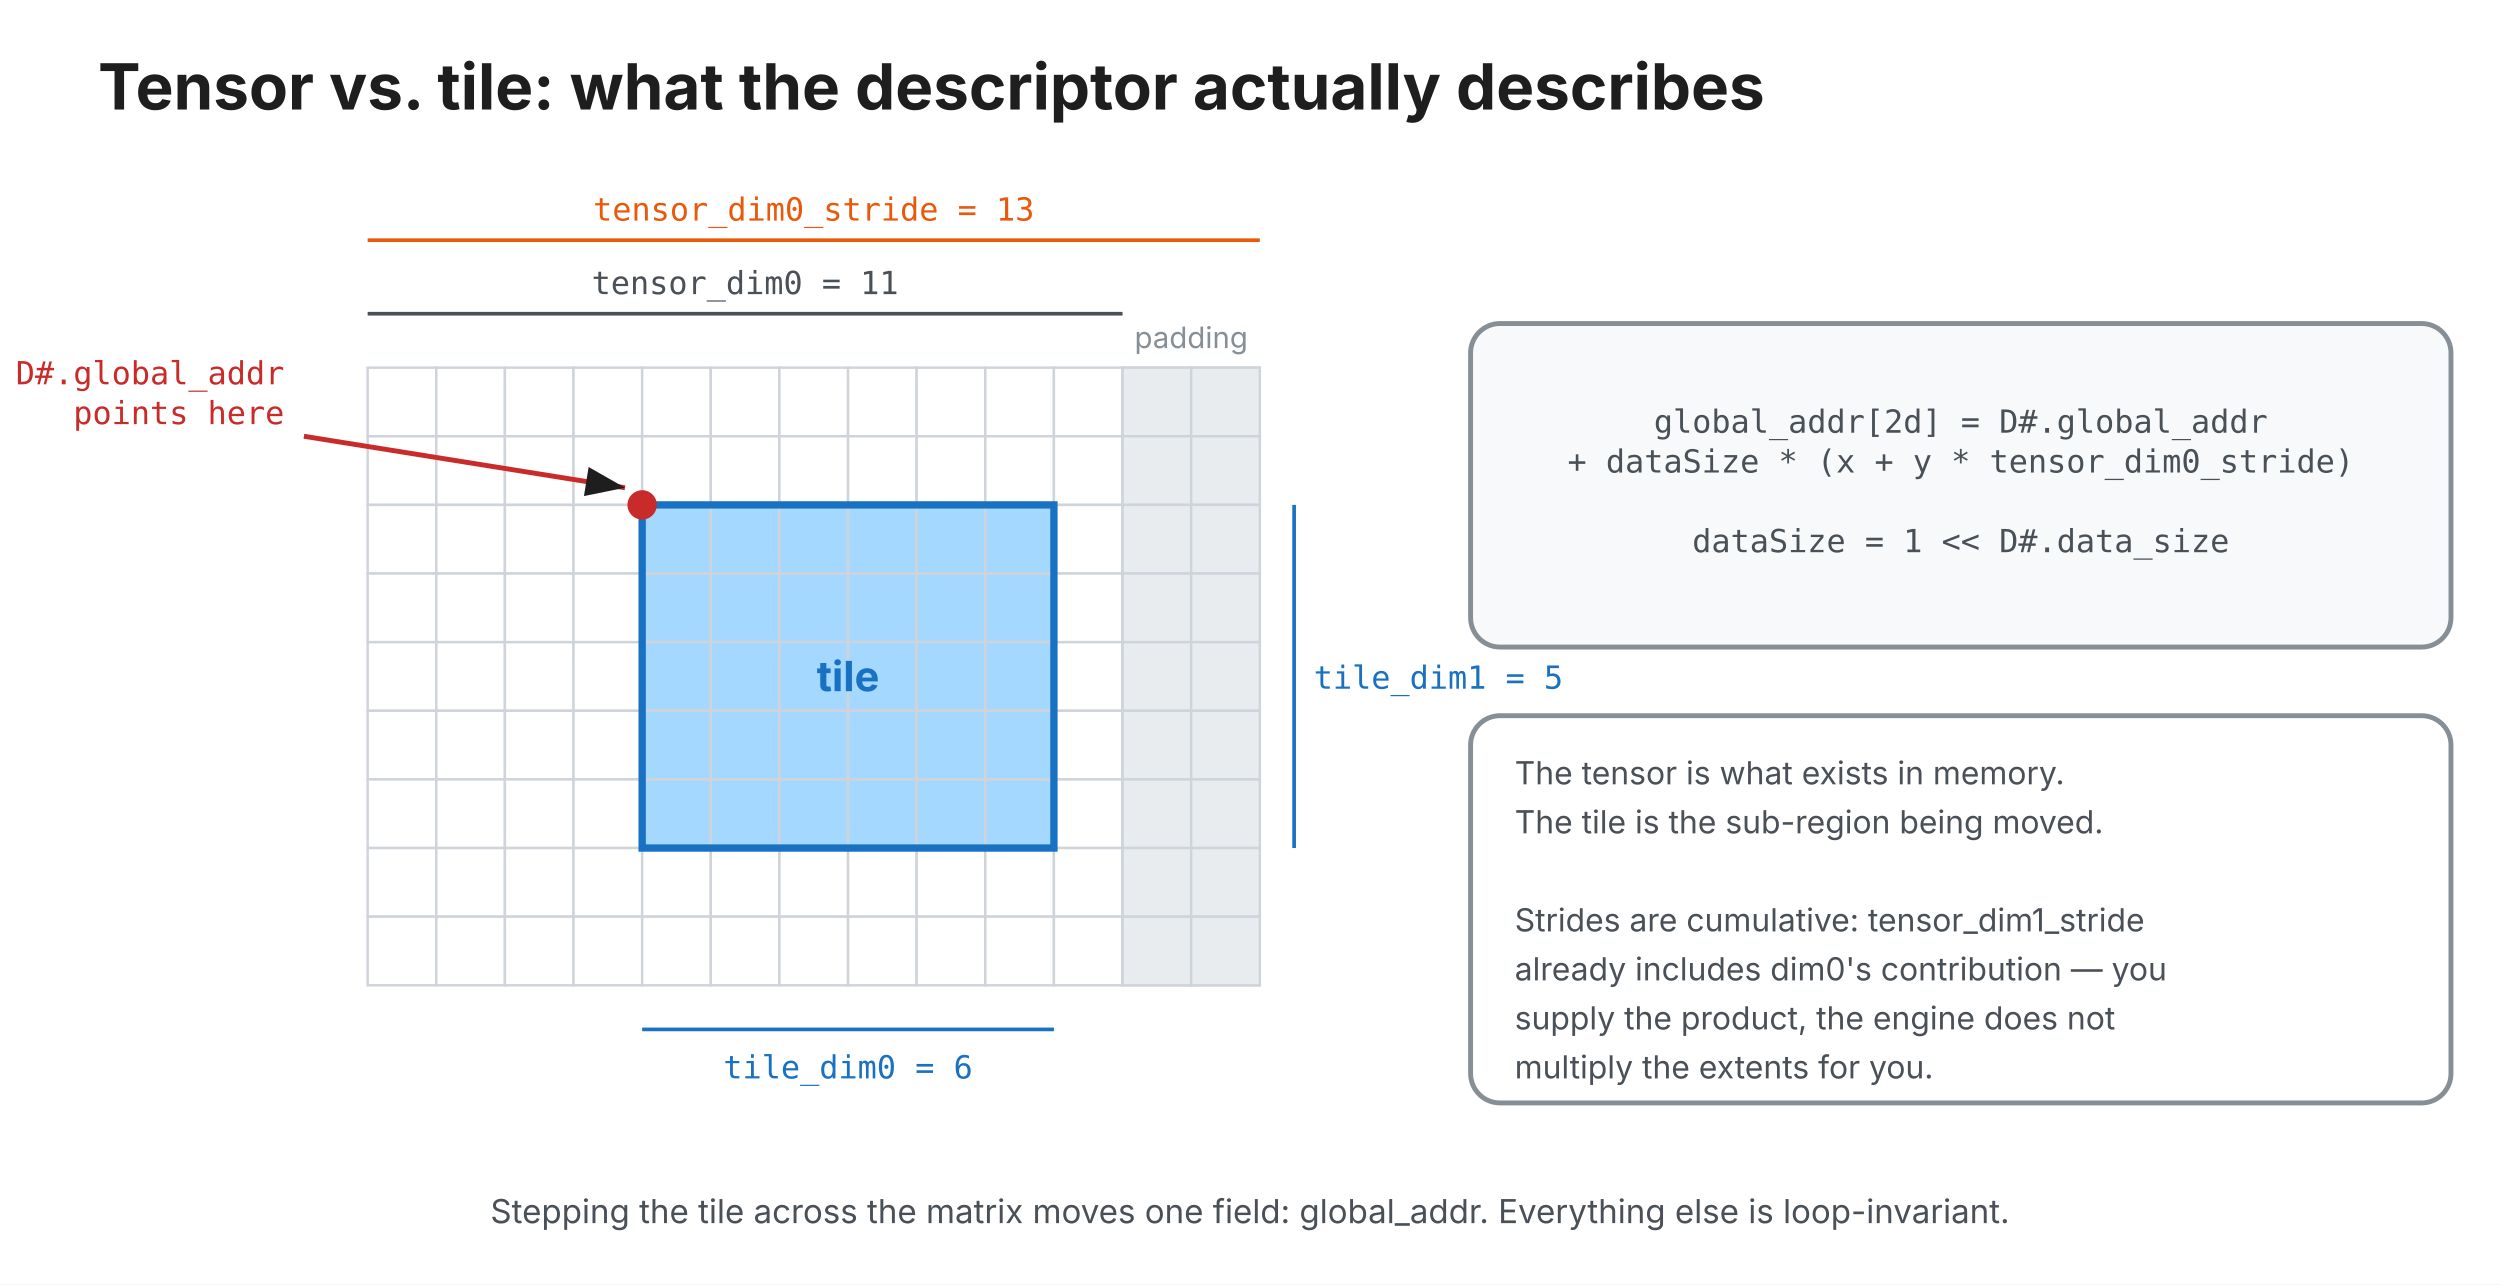
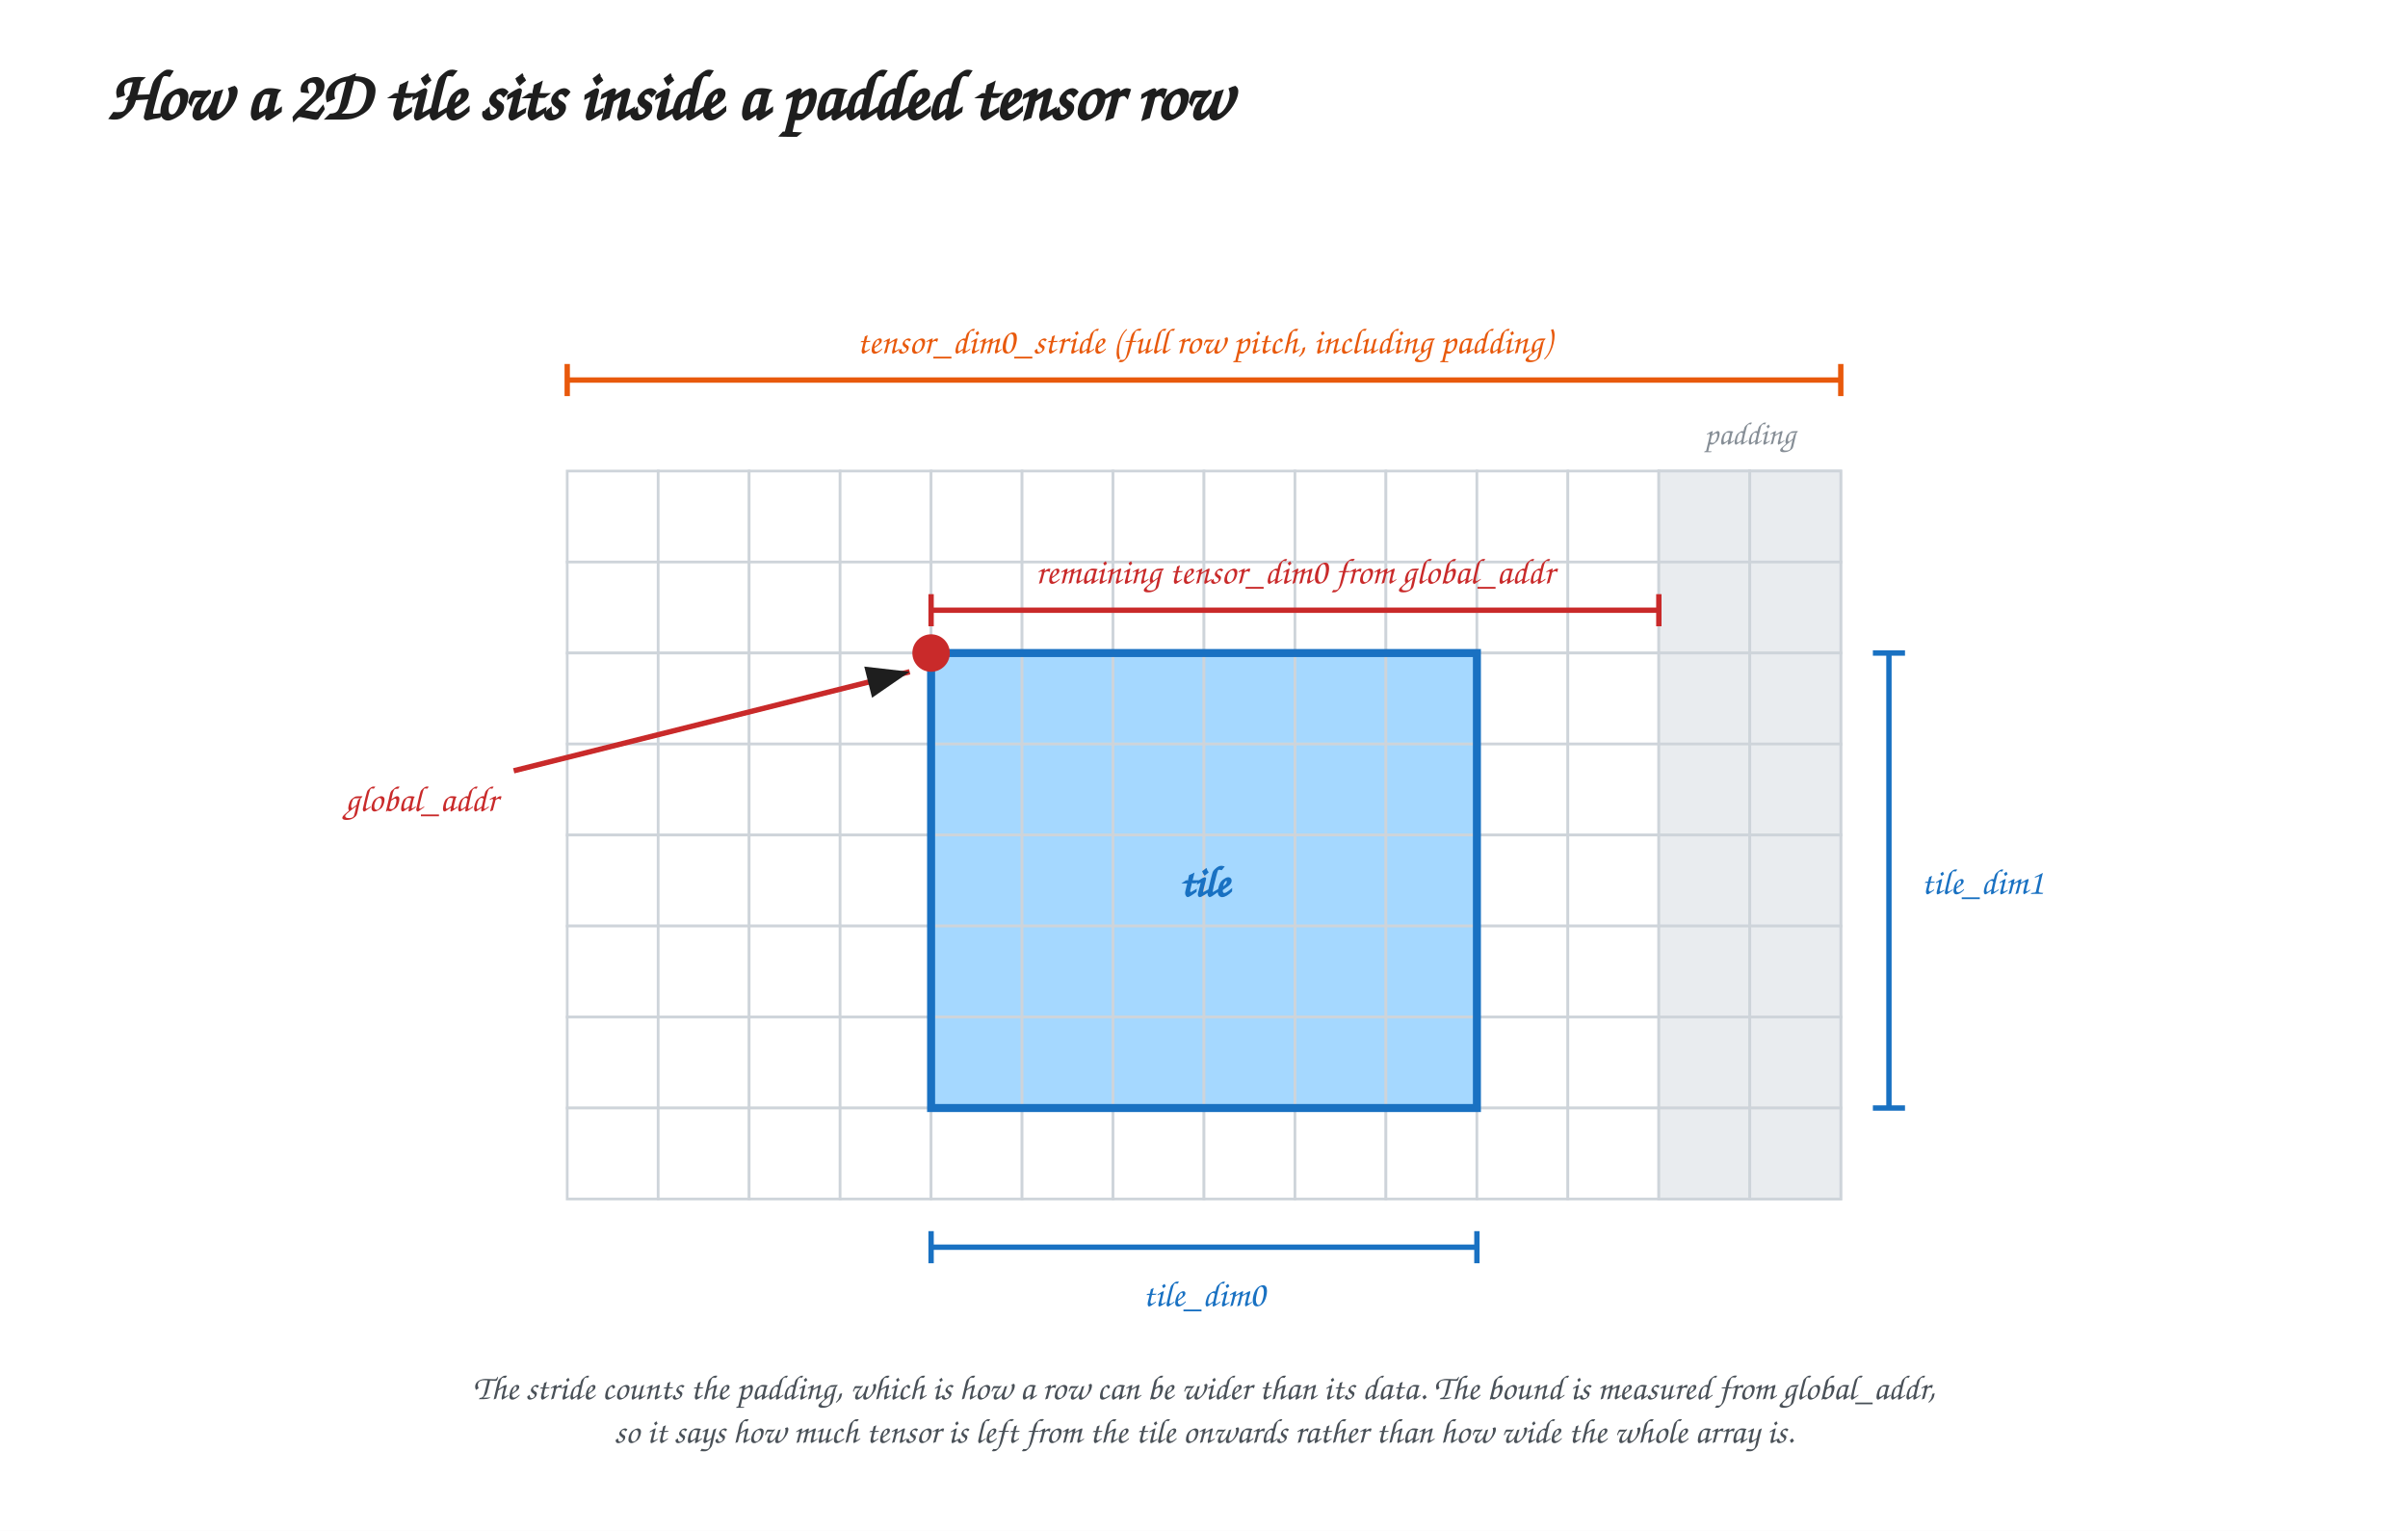
- <svg xmlns="http://www.w3.org/2000/svg" width="1020" height="524" viewBox="0 0 1020 524" font-family="system-ui, -apple-system, sans-serif">
+ <svg xmlns="http://www.w3.org/2000/svg" width="900" height="572" viewBox="0 0 900 572" font-family="Excalifont, cursive">
+   <style>@font-face{font-family:"Excalifont";src:url("../../fonts/Excalifont-Regular.ttf") format("truetype");font-style:normal;font-weight:100 900;font-display:block}text{font-family:"Excalifont",cursive}</style>
  <defs>
    <marker id="ah" markerWidth="10" markerHeight="10" refX="8" refY="3" orient="auto" markerUnits="strokeWidth">
      <path d="M0,0 L8,3 L0,6 Z" fill="#1e1e1e" />
    </marker>
    <marker id="ahs" markerWidth="10" markerHeight="10" refX="0" refY="3" orient="auto" markerUnits="strokeWidth">
      <path d="M8,0 L0,3 L8,6 Z" fill="#1e1e1e" />
    </marker>
  </defs>
-   <rect width="1020" height="524" fill="#ffffff" />
-   <text x="40" y="44.7" font-size="26" text-anchor="start" fill="#1e1e1e" font-weight="bold">Tensor vs. tile: what the descriptor actually describes</text>
-   <rect x="150" y="150" width="28" height="28" fill="#ffffff" stroke="#ced4da" stroke-width="1" />
-   <rect x="178" y="150" width="28" height="28" fill="#ffffff" stroke="#ced4da" stroke-width="1" />
-   <rect x="206" y="150" width="28" height="28" fill="#ffffff" stroke="#ced4da" stroke-width="1" />
-   <rect x="234" y="150" width="28" height="28" fill="#ffffff" stroke="#ced4da" stroke-width="1" />
-   <rect x="262" y="150" width="28" height="28" fill="#ffffff" stroke="#ced4da" stroke-width="1" />
-   <rect x="290" y="150" width="28" height="28" fill="#ffffff" stroke="#ced4da" stroke-width="1" />
-   <rect x="318" y="150" width="28" height="28" fill="#ffffff" stroke="#ced4da" stroke-width="1" />
-   <rect x="346" y="150" width="28" height="28" fill="#ffffff" stroke="#ced4da" stroke-width="1" />
-   <rect x="374" y="150" width="28" height="28" fill="#ffffff" stroke="#ced4da" stroke-width="1" />
-   <rect x="402" y="150" width="28" height="28" fill="#ffffff" stroke="#ced4da" stroke-width="1" />
-   <rect x="430" y="150" width="28" height="28" fill="#ffffff" stroke="#ced4da" stroke-width="1" />
-   <rect x="458" y="150" width="28" height="28" fill="#ffffff" stroke="#ced4da" stroke-width="1" />
-   <rect x="486" y="150" width="28" height="28" fill="#ffffff" stroke="#ced4da" stroke-width="1" />
-   <rect x="150" y="178" width="28" height="28" fill="#ffffff" stroke="#ced4da" stroke-width="1" />
-   <rect x="178" y="178" width="28" height="28" fill="#ffffff" stroke="#ced4da" stroke-width="1" />
-   <rect x="206" y="178" width="28" height="28" fill="#ffffff" stroke="#ced4da" stroke-width="1" />
-   <rect x="234" y="178" width="28" height="28" fill="#ffffff" stroke="#ced4da" stroke-width="1" />
-   <rect x="262" y="178" width="28" height="28" fill="#ffffff" stroke="#ced4da" stroke-width="1" />
-   <rect x="290" y="178" width="28" height="28" fill="#ffffff" stroke="#ced4da" stroke-width="1" />
-   <rect x="318" y="178" width="28" height="28" fill="#ffffff" stroke="#ced4da" stroke-width="1" />
-   <rect x="346" y="178" width="28" height="28" fill="#ffffff" stroke="#ced4da" stroke-width="1" />
-   <rect x="374" y="178" width="28" height="28" fill="#ffffff" stroke="#ced4da" stroke-width="1" />
-   <rect x="402" y="178" width="28" height="28" fill="#ffffff" stroke="#ced4da" stroke-width="1" />
-   <rect x="430" y="178" width="28" height="28" fill="#ffffff" stroke="#ced4da" stroke-width="1" />
-   <rect x="458" y="178" width="28" height="28" fill="#ffffff" stroke="#ced4da" stroke-width="1" />
-   <rect x="486" y="178" width="28" height="28" fill="#ffffff" stroke="#ced4da" stroke-width="1" />
-   <rect x="150" y="206" width="28" height="28" fill="#ffffff" stroke="#ced4da" stroke-width="1" />
-   <rect x="178" y="206" width="28" height="28" fill="#ffffff" stroke="#ced4da" stroke-width="1" />
-   <rect x="206" y="206" width="28" height="28" fill="#ffffff" stroke="#ced4da" stroke-width="1" />
-   <rect x="234" y="206" width="28" height="28" fill="#ffffff" stroke="#ced4da" stroke-width="1" />
-   <rect x="262" y="206" width="28" height="28" fill="#ffffff" stroke="#ced4da" stroke-width="1" />
-   <rect x="290" y="206" width="28" height="28" fill="#ffffff" stroke="#ced4da" stroke-width="1" />
-   <rect x="318" y="206" width="28" height="28" fill="#ffffff" stroke="#ced4da" stroke-width="1" />
-   <rect x="346" y="206" width="28" height="28" fill="#ffffff" stroke="#ced4da" stroke-width="1" />
-   <rect x="374" y="206" width="28" height="28" fill="#ffffff" stroke="#ced4da" stroke-width="1" />
-   <rect x="402" y="206" width="28" height="28" fill="#ffffff" stroke="#ced4da" stroke-width="1" />
-   <rect x="430" y="206" width="28" height="28" fill="#ffffff" stroke="#ced4da" stroke-width="1" />
-   <rect x="458" y="206" width="28" height="28" fill="#ffffff" stroke="#ced4da" stroke-width="1" />
-   <rect x="486" y="206" width="28" height="28" fill="#ffffff" stroke="#ced4da" stroke-width="1" />
-   <rect x="150" y="234" width="28" height="28" fill="#ffffff" stroke="#ced4da" stroke-width="1" />
-   <rect x="178" y="234" width="28" height="28" fill="#ffffff" stroke="#ced4da" stroke-width="1" />
-   <rect x="206" y="234" width="28" height="28" fill="#ffffff" stroke="#ced4da" stroke-width="1" />
-   <rect x="234" y="234" width="28" height="28" fill="#ffffff" stroke="#ced4da" stroke-width="1" />
-   <rect x="262" y="234" width="28" height="28" fill="#ffffff" stroke="#ced4da" stroke-width="1" />
-   <rect x="290" y="234" width="28" height="28" fill="#ffffff" stroke="#ced4da" stroke-width="1" />
-   <rect x="318" y="234" width="28" height="28" fill="#ffffff" stroke="#ced4da" stroke-width="1" />
-   <rect x="346" y="234" width="28" height="28" fill="#ffffff" stroke="#ced4da" stroke-width="1" />
-   <rect x="374" y="234" width="28" height="28" fill="#ffffff" stroke="#ced4da" stroke-width="1" />
-   <rect x="402" y="234" width="28" height="28" fill="#ffffff" stroke="#ced4da" stroke-width="1" />
-   <rect x="430" y="234" width="28" height="28" fill="#ffffff" stroke="#ced4da" stroke-width="1" />
-   <rect x="458" y="234" width="28" height="28" fill="#ffffff" stroke="#ced4da" stroke-width="1" />
-   <rect x="486" y="234" width="28" height="28" fill="#ffffff" stroke="#ced4da" stroke-width="1" />
-   <rect x="150" y="262" width="28" height="28" fill="#ffffff" stroke="#ced4da" stroke-width="1" />
-   <rect x="178" y="262" width="28" height="28" fill="#ffffff" stroke="#ced4da" stroke-width="1" />
-   <rect x="206" y="262" width="28" height="28" fill="#ffffff" stroke="#ced4da" stroke-width="1" />
-   <rect x="234" y="262" width="28" height="28" fill="#ffffff" stroke="#ced4da" stroke-width="1" />
-   <rect x="262" y="262" width="28" height="28" fill="#ffffff" stroke="#ced4da" stroke-width="1" />
-   <rect x="290" y="262" width="28" height="28" fill="#ffffff" stroke="#ced4da" stroke-width="1" />
-   <rect x="318" y="262" width="28" height="28" fill="#ffffff" stroke="#ced4da" stroke-width="1" />
-   <rect x="346" y="262" width="28" height="28" fill="#ffffff" stroke="#ced4da" stroke-width="1" />
-   <rect x="374" y="262" width="28" height="28" fill="#ffffff" stroke="#ced4da" stroke-width="1" />
-   <rect x="402" y="262" width="28" height="28" fill="#ffffff" stroke="#ced4da" stroke-width="1" />
-   <rect x="430" y="262" width="28" height="28" fill="#ffffff" stroke="#ced4da" stroke-width="1" />
-   <rect x="458" y="262" width="28" height="28" fill="#ffffff" stroke="#ced4da" stroke-width="1" />
-   <rect x="486" y="262" width="28" height="28" fill="#ffffff" stroke="#ced4da" stroke-width="1" />
-   <rect x="150" y="290" width="28" height="28" fill="#ffffff" stroke="#ced4da" stroke-width="1" />
-   <rect x="178" y="290" width="28" height="28" fill="#ffffff" stroke="#ced4da" stroke-width="1" />
-   <rect x="206" y="290" width="28" height="28" fill="#ffffff" stroke="#ced4da" stroke-width="1" />
-   <rect x="234" y="290" width="28" height="28" fill="#ffffff" stroke="#ced4da" stroke-width="1" />
-   <rect x="262" y="290" width="28" height="28" fill="#ffffff" stroke="#ced4da" stroke-width="1" />
-   <rect x="290" y="290" width="28" height="28" fill="#ffffff" stroke="#ced4da" stroke-width="1" />
-   <rect x="318" y="290" width="28" height="28" fill="#ffffff" stroke="#ced4da" stroke-width="1" />
-   <rect x="346" y="290" width="28" height="28" fill="#ffffff" stroke="#ced4da" stroke-width="1" />
-   <rect x="374" y="290" width="28" height="28" fill="#ffffff" stroke="#ced4da" stroke-width="1" />
-   <rect x="402" y="290" width="28" height="28" fill="#ffffff" stroke="#ced4da" stroke-width="1" />
-   <rect x="430" y="290" width="28" height="28" fill="#ffffff" stroke="#ced4da" stroke-width="1" />
-   <rect x="458" y="290" width="28" height="28" fill="#ffffff" stroke="#ced4da" stroke-width="1" />
-   <rect x="486" y="290" width="28" height="28" fill="#ffffff" stroke="#ced4da" stroke-width="1" />
-   <rect x="150" y="318" width="28" height="28" fill="#ffffff" stroke="#ced4da" stroke-width="1" />
-   <rect x="178" y="318" width="28" height="28" fill="#ffffff" stroke="#ced4da" stroke-width="1" />
-   <rect x="206" y="318" width="28" height="28" fill="#ffffff" stroke="#ced4da" stroke-width="1" />
-   <rect x="234" y="318" width="28" height="28" fill="#ffffff" stroke="#ced4da" stroke-width="1" />
-   <rect x="262" y="318" width="28" height="28" fill="#ffffff" stroke="#ced4da" stroke-width="1" />
-   <rect x="290" y="318" width="28" height="28" fill="#ffffff" stroke="#ced4da" stroke-width="1" />
-   <rect x="318" y="318" width="28" height="28" fill="#ffffff" stroke="#ced4da" stroke-width="1" />
-   <rect x="346" y="318" width="28" height="28" fill="#ffffff" stroke="#ced4da" stroke-width="1" />
-   <rect x="374" y="318" width="28" height="28" fill="#ffffff" stroke="#ced4da" stroke-width="1" />
-   <rect x="402" y="318" width="28" height="28" fill="#ffffff" stroke="#ced4da" stroke-width="1" />
-   <rect x="430" y="318" width="28" height="28" fill="#ffffff" stroke="#ced4da" stroke-width="1" />
-   <rect x="458" y="318" width="28" height="28" fill="#ffffff" stroke="#ced4da" stroke-width="1" />
-   <rect x="486" y="318" width="28" height="28" fill="#ffffff" stroke="#ced4da" stroke-width="1" />
-   <rect x="150" y="346" width="28" height="28" fill="#ffffff" stroke="#ced4da" stroke-width="1" />
-   <rect x="178" y="346" width="28" height="28" fill="#ffffff" stroke="#ced4da" stroke-width="1" />
-   <rect x="206" y="346" width="28" height="28" fill="#ffffff" stroke="#ced4da" stroke-width="1" />
-   <rect x="234" y="346" width="28" height="28" fill="#ffffff" stroke="#ced4da" stroke-width="1" />
-   <rect x="262" y="346" width="28" height="28" fill="#ffffff" stroke="#ced4da" stroke-width="1" />
-   <rect x="290" y="346" width="28" height="28" fill="#ffffff" stroke="#ced4da" stroke-width="1" />
-   <rect x="318" y="346" width="28" height="28" fill="#ffffff" stroke="#ced4da" stroke-width="1" />
-   <rect x="346" y="346" width="28" height="28" fill="#ffffff" stroke="#ced4da" stroke-width="1" />
-   <rect x="374" y="346" width="28" height="28" fill="#ffffff" stroke="#ced4da" stroke-width="1" />
-   <rect x="402" y="346" width="28" height="28" fill="#ffffff" stroke="#ced4da" stroke-width="1" />
-   <rect x="430" y="346" width="28" height="28" fill="#ffffff" stroke="#ced4da" stroke-width="1" />
-   <rect x="458" y="346" width="28" height="28" fill="#ffffff" stroke="#ced4da" stroke-width="1" />
-   <rect x="486" y="346" width="28" height="28" fill="#ffffff" stroke="#ced4da" stroke-width="1" />
-   <rect x="150" y="374" width="28" height="28" fill="#ffffff" stroke="#ced4da" stroke-width="1" />
-   <rect x="178" y="374" width="28" height="28" fill="#ffffff" stroke="#ced4da" stroke-width="1" />
-   <rect x="206" y="374" width="28" height="28" fill="#ffffff" stroke="#ced4da" stroke-width="1" />
-   <rect x="234" y="374" width="28" height="28" fill="#ffffff" stroke="#ced4da" stroke-width="1" />
-   <rect x="262" y="374" width="28" height="28" fill="#ffffff" stroke="#ced4da" stroke-width="1" />
-   <rect x="290" y="374" width="28" height="28" fill="#ffffff" stroke="#ced4da" stroke-width="1" />
-   <rect x="318" y="374" width="28" height="28" fill="#ffffff" stroke="#ced4da" stroke-width="1" />
-   <rect x="346" y="374" width="28" height="28" fill="#ffffff" stroke="#ced4da" stroke-width="1" />
-   <rect x="374" y="374" width="28" height="28" fill="#ffffff" stroke="#ced4da" stroke-width="1" />
-   <rect x="402" y="374" width="28" height="28" fill="#ffffff" stroke="#ced4da" stroke-width="1" />
-   <rect x="430" y="374" width="28" height="28" fill="#ffffff" stroke="#ced4da" stroke-width="1" />
-   <rect x="458" y="374" width="28" height="28" fill="#ffffff" stroke="#ced4da" stroke-width="1" />
-   <rect x="486" y="374" width="28" height="28" fill="#ffffff" stroke="#ced4da" stroke-width="1" />
-   <rect x="458" y="150" width="28" height="28" fill="#e9ecef" stroke="#ced4da" stroke-width="1" />
-   <rect x="486" y="150" width="28" height="28" fill="#e9ecef" stroke="#ced4da" stroke-width="1" />
-   <rect x="458" y="178" width="28" height="28" fill="#e9ecef" stroke="#ced4da" stroke-width="1" />
-   <rect x="486" y="178" width="28" height="28" fill="#e9ecef" stroke="#ced4da" stroke-width="1" />
-   <rect x="458" y="206" width="28" height="28" fill="#e9ecef" stroke="#ced4da" stroke-width="1" />
-   <rect x="486" y="206" width="28" height="28" fill="#e9ecef" stroke="#ced4da" stroke-width="1" />
-   <rect x="458" y="234" width="28" height="28" fill="#e9ecef" stroke="#ced4da" stroke-width="1" />
-   <rect x="486" y="234" width="28" height="28" fill="#e9ecef" stroke="#ced4da" stroke-width="1" />
-   <rect x="458" y="262" width="28" height="28" fill="#e9ecef" stroke="#ced4da" stroke-width="1" />
-   <rect x="486" y="262" width="28" height="28" fill="#e9ecef" stroke="#ced4da" stroke-width="1" />
-   <rect x="458" y="290" width="28" height="28" fill="#e9ecef" stroke="#ced4da" stroke-width="1" />
-   <rect x="486" y="290" width="28" height="28" fill="#e9ecef" stroke="#ced4da" stroke-width="1" />
-   <rect x="458" y="318" width="28" height="28" fill="#e9ecef" stroke="#ced4da" stroke-width="1" />
-   <rect x="486" y="318" width="28" height="28" fill="#e9ecef" stroke="#ced4da" stroke-width="1" />
-   <rect x="458" y="346" width="28" height="28" fill="#e9ecef" stroke="#ced4da" stroke-width="1" />
-   <rect x="486" y="346" width="28" height="28" fill="#e9ecef" stroke="#ced4da" stroke-width="1" />
-   <rect x="458" y="374" width="28" height="28" fill="#e9ecef" stroke="#ced4da" stroke-width="1" />
-   <rect x="486" y="374" width="28" height="28" fill="#e9ecef" stroke="#ced4da" stroke-width="1" />
-   <rect x="262" y="206" width="28" height="28" fill="#a5d8ff" stroke="#ced4da" stroke-width="1" />
-   <rect x="290" y="206" width="28" height="28" fill="#a5d8ff" stroke="#ced4da" stroke-width="1" />
-   <rect x="318" y="206" width="28" height="28" fill="#a5d8ff" stroke="#ced4da" stroke-width="1" />
-   <rect x="346" y="206" width="28" height="28" fill="#a5d8ff" stroke="#ced4da" stroke-width="1" />
-   <rect x="374" y="206" width="28" height="28" fill="#a5d8ff" stroke="#ced4da" stroke-width="1" />
-   <rect x="402" y="206" width="28" height="28" fill="#a5d8ff" stroke="#ced4da" stroke-width="1" />
-   <rect x="262" y="234" width="28" height="28" fill="#a5d8ff" stroke="#ced4da" stroke-width="1" />
-   <rect x="290" y="234" width="28" height="28" fill="#a5d8ff" stroke="#ced4da" stroke-width="1" />
-   <rect x="318" y="234" width="28" height="28" fill="#a5d8ff" stroke="#ced4da" stroke-width="1" />
-   <rect x="346" y="234" width="28" height="28" fill="#a5d8ff" stroke="#ced4da" stroke-width="1" />
-   <rect x="374" y="234" width="28" height="28" fill="#a5d8ff" stroke="#ced4da" stroke-width="1" />
-   <rect x="402" y="234" width="28" height="28" fill="#a5d8ff" stroke="#ced4da" stroke-width="1" />
-   <rect x="262" y="262" width="28" height="28" fill="#a5d8ff" stroke="#ced4da" stroke-width="1" />
-   <rect x="290" y="262" width="28" height="28" fill="#a5d8ff" stroke="#ced4da" stroke-width="1" />
-   <rect x="318" y="262" width="28" height="28" fill="#a5d8ff" stroke="#ced4da" stroke-width="1" />
-   <rect x="346" y="262" width="28" height="28" fill="#a5d8ff" stroke="#ced4da" stroke-width="1" />
-   <rect x="374" y="262" width="28" height="28" fill="#a5d8ff" stroke="#ced4da" stroke-width="1" />
-   <rect x="402" y="262" width="28" height="28" fill="#a5d8ff" stroke="#ced4da" stroke-width="1" />
-   <rect x="262" y="290" width="28" height="28" fill="#a5d8ff" stroke="#ced4da" stroke-width="1" />
-   <rect x="290" y="290" width="28" height="28" fill="#a5d8ff" stroke="#ced4da" stroke-width="1" />
-   <rect x="318" y="290" width="28" height="28" fill="#a5d8ff" stroke="#ced4da" stroke-width="1" />
-   <rect x="346" y="290" width="28" height="28" fill="#a5d8ff" stroke="#ced4da" stroke-width="1" />
-   <rect x="374" y="290" width="28" height="28" fill="#a5d8ff" stroke="#ced4da" stroke-width="1" />
-   <rect x="402" y="290" width="28" height="28" fill="#a5d8ff" stroke="#ced4da" stroke-width="1" />
-   <rect x="262" y="318" width="28" height="28" fill="#a5d8ff" stroke="#ced4da" stroke-width="1" />
-   <rect x="290" y="318" width="28" height="28" fill="#a5d8ff" stroke="#ced4da" stroke-width="1" />
-   <rect x="318" y="318" width="28" height="28" fill="#a5d8ff" stroke="#ced4da" stroke-width="1" />
-   <rect x="346" y="318" width="28" height="28" fill="#a5d8ff" stroke="#ced4da" stroke-width="1" />
-   <rect x="374" y="318" width="28" height="28" fill="#a5d8ff" stroke="#ced4da" stroke-width="1" />
-   <rect x="402" y="318" width="28" height="28" fill="#a5d8ff" stroke="#ced4da" stroke-width="1" />
-   <rect x="262" y="206" width="168" height="140" fill="none" stroke="#1971c2" stroke-width="3" />
-   <text x="346.0" y="282.0" font-size="17" text-anchor="middle" fill="#1971c2" font-weight="bold">tile</text>
-   <line x1="150" y1="128" x2="458" y2="128" stroke="#495057" stroke-width="1.5" />
-   <text x="304.0" y="120" font-size="13" text-anchor="middle" fill="#495057" font-weight="normal" font-family="ui-monospace, SFMono-Regular, Menlo, monospace">tensor_dim0  =  11</text>
-   <line x1="150" y1="98" x2="514" y2="98" stroke="#e8590c" stroke-width="1.5" />
-   <text x="332.0" y="90" font-size="13" text-anchor="middle" fill="#e8590c" font-weight="normal" font-family="ui-monospace, SFMono-Regular, Menlo, monospace">tensor_dim0_stride  =  13</text>
-   <text x="486" y="142" font-size="12" text-anchor="middle" fill="#868e96" font-weight="normal">padding</text>
-   <line x1="262" y1="420" x2="430" y2="420" stroke="#1971c2" stroke-width="1.5" />
-   <text x="346.0" y="440" font-size="13" text-anchor="middle" fill="#1971c2" font-weight="normal" font-family="ui-monospace, SFMono-Regular, Menlo, monospace">tile_dim0 = 6</text>
-   <line x1="528" y1="206" x2="528" y2="346" stroke="#1971c2" stroke-width="1.5" />
-   <text x="536" y="281.0" font-size="13" text-anchor="start" fill="#1971c2" font-weight="normal" font-family="ui-monospace, SFMono-Regular, Menlo, monospace">tile_dim1 = 5</text>
-   <circle cx="262" cy="206" r="6" fill="#c92a2a" />
-   <line x1="124" y1="178" x2="255" y2="199" stroke="#c92a2a" stroke-width="2" marker-end="url(#ah)" />
-   <text x="116" y="156.8" font-size="13" text-anchor="end" fill="#c92a2a" font-weight="normal" font-family="ui-monospace, SFMono-Regular, Menlo, monospace">D#.global_addr</text>
-   <text x="116" y="173.05" font-size="13" text-anchor="end" fill="#c92a2a" font-weight="normal" font-family="ui-monospace, SFMono-Regular, Menlo, monospace">points here</text>
-   <rect x="600" y="132" width="400" height="132" rx="12" fill="#f8f9fa" stroke="#868e96" stroke-width="2" />
-   <text x="800" y="176.55" font-size="13" text-anchor="middle" fill="#495057" font-weight="normal" font-family="ui-monospace, SFMono-Regular, Menlo, monospace">global_addr[2d] = D#.global_addr</text>
-   <text x="800" y="192.8" font-size="13" text-anchor="middle" fill="#495057" font-weight="normal" font-family="ui-monospace, SFMono-Regular, Menlo, monospace">   + dataSize * (x + y * tensor_dim0_stride)</text>
-   <text x="800" y="209.05" font-size="13" text-anchor="middle" fill="#495057" font-weight="normal" font-family="ui-monospace, SFMono-Regular, Menlo, monospace" />
-   <text x="800" y="225.3" font-size="13" text-anchor="middle" fill="#495057" font-weight="normal" font-family="ui-monospace, SFMono-Regular, Menlo, monospace">dataSize = 1 &lt;&lt; D#.data_size</text>
-   <rect x="600" y="292" width="400" height="158" rx="12" fill="#ffffff" stroke="#868e96" stroke-width="2" />
-   <text x="618" y="320" font-size="13" text-anchor="start" fill="#495057" font-weight="normal">The tensor is what exists in memory.</text>
-   <text x="618" y="340" font-size="13" text-anchor="start" fill="#495057" font-weight="normal">The tile is the sub-region being moved.</text>
-   <text x="618" y="360" font-size="13" text-anchor="start" fill="#495057" font-weight="normal" />
-   <text x="618" y="380" font-size="13" text-anchor="start" fill="#495057" font-weight="normal">Strides are cumulative: tensor_dim1_stride</text>
-   <text x="618" y="400" font-size="13" text-anchor="start" fill="#495057" font-weight="normal">already includes dim0's contribution — you</text>
-   <text x="618" y="420" font-size="13" text-anchor="start" fill="#495057" font-weight="normal">supply the product, the engine does not</text>
-   <text x="618" y="440" font-size="13" text-anchor="start" fill="#495057" font-weight="normal">multiply the extents for you.</text>
-   <text x="510" y="499.04" font-size="13.5" text-anchor="middle" fill="#495057" font-weight="normal">Stepping the tile across the matrix moves one field: global_addr. Everything else is loop-invariant.</text>
+   <rect width="900" height="572" fill="#ffffff" />
+   <text x="40" y="44.7" font-size="26" text-anchor="start" fill="#1e1e1e" font-weight="bold">How a 2D tile sits inside a padded tensor row</text>
+   <rect x="212" y="176" width="34" height="34" fill="#ffffff" stroke="#ced4da" stroke-width="1" />
+   <rect x="246" y="176" width="34" height="34" fill="#ffffff" stroke="#ced4da" stroke-width="1" />
+   <rect x="280" y="176" width="34" height="34" fill="#ffffff" stroke="#ced4da" stroke-width="1" />
+   <rect x="314" y="176" width="34" height="34" fill="#ffffff" stroke="#ced4da" stroke-width="1" />
+   <rect x="348" y="176" width="34" height="34" fill="#ffffff" stroke="#ced4da" stroke-width="1" />
+   <rect x="382" y="176" width="34" height="34" fill="#ffffff" stroke="#ced4da" stroke-width="1" />
+   <rect x="416" y="176" width="34" height="34" fill="#ffffff" stroke="#ced4da" stroke-width="1" />
+   <rect x="450" y="176" width="34" height="34" fill="#ffffff" stroke="#ced4da" stroke-width="1" />
+   <rect x="484" y="176" width="34" height="34" fill="#ffffff" stroke="#ced4da" stroke-width="1" />
+   <rect x="518" y="176" width="34" height="34" fill="#ffffff" stroke="#ced4da" stroke-width="1" />
+   <rect x="552" y="176" width="34" height="34" fill="#ffffff" stroke="#ced4da" stroke-width="1" />
+   <rect x="586" y="176" width="34" height="34" fill="#ffffff" stroke="#ced4da" stroke-width="1" />
+   <rect x="620" y="176" width="34" height="34" fill="#ffffff" stroke="#ced4da" stroke-width="1" />
+   <rect x="654" y="176" width="34" height="34" fill="#ffffff" stroke="#ced4da" stroke-width="1" />
+   <rect x="212" y="210" width="34" height="34" fill="#ffffff" stroke="#ced4da" stroke-width="1" />
+   <rect x="246" y="210" width="34" height="34" fill="#ffffff" stroke="#ced4da" stroke-width="1" />
+   <rect x="280" y="210" width="34" height="34" fill="#ffffff" stroke="#ced4da" stroke-width="1" />
+   <rect x="314" y="210" width="34" height="34" fill="#ffffff" stroke="#ced4da" stroke-width="1" />
+   <rect x="348" y="210" width="34" height="34" fill="#ffffff" stroke="#ced4da" stroke-width="1" />
+   <rect x="382" y="210" width="34" height="34" fill="#ffffff" stroke="#ced4da" stroke-width="1" />
+   <rect x="416" y="210" width="34" height="34" fill="#ffffff" stroke="#ced4da" stroke-width="1" />
+   <rect x="450" y="210" width="34" height="34" fill="#ffffff" stroke="#ced4da" stroke-width="1" />
+   <rect x="484" y="210" width="34" height="34" fill="#ffffff" stroke="#ced4da" stroke-width="1" />
+   <rect x="518" y="210" width="34" height="34" fill="#ffffff" stroke="#ced4da" stroke-width="1" />
+   <rect x="552" y="210" width="34" height="34" fill="#ffffff" stroke="#ced4da" stroke-width="1" />
+   <rect x="586" y="210" width="34" height="34" fill="#ffffff" stroke="#ced4da" stroke-width="1" />
+   <rect x="620" y="210" width="34" height="34" fill="#ffffff" stroke="#ced4da" stroke-width="1" />
+   <rect x="654" y="210" width="34" height="34" fill="#ffffff" stroke="#ced4da" stroke-width="1" />
+   <rect x="212" y="244" width="34" height="34" fill="#ffffff" stroke="#ced4da" stroke-width="1" />
+   <rect x="246" y="244" width="34" height="34" fill="#ffffff" stroke="#ced4da" stroke-width="1" />
+   <rect x="280" y="244" width="34" height="34" fill="#ffffff" stroke="#ced4da" stroke-width="1" />
+   <rect x="314" y="244" width="34" height="34" fill="#ffffff" stroke="#ced4da" stroke-width="1" />
+   <rect x="348" y="244" width="34" height="34" fill="#ffffff" stroke="#ced4da" stroke-width="1" />
+   <rect x="382" y="244" width="34" height="34" fill="#ffffff" stroke="#ced4da" stroke-width="1" />
+   <rect x="416" y="244" width="34" height="34" fill="#ffffff" stroke="#ced4da" stroke-width="1" />
+   <rect x="450" y="244" width="34" height="34" fill="#ffffff" stroke="#ced4da" stroke-width="1" />
+   <rect x="484" y="244" width="34" height="34" fill="#ffffff" stroke="#ced4da" stroke-width="1" />
+   <rect x="518" y="244" width="34" height="34" fill="#ffffff" stroke="#ced4da" stroke-width="1" />
+   <rect x="552" y="244" width="34" height="34" fill="#ffffff" stroke="#ced4da" stroke-width="1" />
+   <rect x="586" y="244" width="34" height="34" fill="#ffffff" stroke="#ced4da" stroke-width="1" />
+   <rect x="620" y="244" width="34" height="34" fill="#ffffff" stroke="#ced4da" stroke-width="1" />
+   <rect x="654" y="244" width="34" height="34" fill="#ffffff" stroke="#ced4da" stroke-width="1" />
+   <rect x="212" y="278" width="34" height="34" fill="#ffffff" stroke="#ced4da" stroke-width="1" />
+   <rect x="246" y="278" width="34" height="34" fill="#ffffff" stroke="#ced4da" stroke-width="1" />
+   <rect x="280" y="278" width="34" height="34" fill="#ffffff" stroke="#ced4da" stroke-width="1" />
+   <rect x="314" y="278" width="34" height="34" fill="#ffffff" stroke="#ced4da" stroke-width="1" />
+   <rect x="348" y="278" width="34" height="34" fill="#ffffff" stroke="#ced4da" stroke-width="1" />
+   <rect x="382" y="278" width="34" height="34" fill="#ffffff" stroke="#ced4da" stroke-width="1" />
+   <rect x="416" y="278" width="34" height="34" fill="#ffffff" stroke="#ced4da" stroke-width="1" />
+   <rect x="450" y="278" width="34" height="34" fill="#ffffff" stroke="#ced4da" stroke-width="1" />
+   <rect x="484" y="278" width="34" height="34" fill="#ffffff" stroke="#ced4da" stroke-width="1" />
+   <rect x="518" y="278" width="34" height="34" fill="#ffffff" stroke="#ced4da" stroke-width="1" />
+   <rect x="552" y="278" width="34" height="34" fill="#ffffff" stroke="#ced4da" stroke-width="1" />
+   <rect x="586" y="278" width="34" height="34" fill="#ffffff" stroke="#ced4da" stroke-width="1" />
+   <rect x="620" y="278" width="34" height="34" fill="#ffffff" stroke="#ced4da" stroke-width="1" />
+   <rect x="654" y="278" width="34" height="34" fill="#ffffff" stroke="#ced4da" stroke-width="1" />
+   <rect x="212" y="312" width="34" height="34" fill="#ffffff" stroke="#ced4da" stroke-width="1" />
+   <rect x="246" y="312" width="34" height="34" fill="#ffffff" stroke="#ced4da" stroke-width="1" />
+   <rect x="280" y="312" width="34" height="34" fill="#ffffff" stroke="#ced4da" stroke-width="1" />
+   <rect x="314" y="312" width="34" height="34" fill="#ffffff" stroke="#ced4da" stroke-width="1" />
+   <rect x="348" y="312" width="34" height="34" fill="#ffffff" stroke="#ced4da" stroke-width="1" />
+   <rect x="382" y="312" width="34" height="34" fill="#ffffff" stroke="#ced4da" stroke-width="1" />
+   <rect x="416" y="312" width="34" height="34" fill="#ffffff" stroke="#ced4da" stroke-width="1" />
+   <rect x="450" y="312" width="34" height="34" fill="#ffffff" stroke="#ced4da" stroke-width="1" />
+   <rect x="484" y="312" width="34" height="34" fill="#ffffff" stroke="#ced4da" stroke-width="1" />
+   <rect x="518" y="312" width="34" height="34" fill="#ffffff" stroke="#ced4da" stroke-width="1" />
+   <rect x="552" y="312" width="34" height="34" fill="#ffffff" stroke="#ced4da" stroke-width="1" />
+   <rect x="586" y="312" width="34" height="34" fill="#ffffff" stroke="#ced4da" stroke-width="1" />
+   <rect x="620" y="312" width="34" height="34" fill="#ffffff" stroke="#ced4da" stroke-width="1" />
+   <rect x="654" y="312" width="34" height="34" fill="#ffffff" stroke="#ced4da" stroke-width="1" />
+   <rect x="212" y="346" width="34" height="34" fill="#ffffff" stroke="#ced4da" stroke-width="1" />
+   <rect x="246" y="346" width="34" height="34" fill="#ffffff" stroke="#ced4da" stroke-width="1" />
+   <rect x="280" y="346" width="34" height="34" fill="#ffffff" stroke="#ced4da" stroke-width="1" />
+   <rect x="314" y="346" width="34" height="34" fill="#ffffff" stroke="#ced4da" stroke-width="1" />
+   <rect x="348" y="346" width="34" height="34" fill="#ffffff" stroke="#ced4da" stroke-width="1" />
+   <rect x="382" y="346" width="34" height="34" fill="#ffffff" stroke="#ced4da" stroke-width="1" />
+   <rect x="416" y="346" width="34" height="34" fill="#ffffff" stroke="#ced4da" stroke-width="1" />
+   <rect x="450" y="346" width="34" height="34" fill="#ffffff" stroke="#ced4da" stroke-width="1" />
+   <rect x="484" y="346" width="34" height="34" fill="#ffffff" stroke="#ced4da" stroke-width="1" />
+   <rect x="518" y="346" width="34" height="34" fill="#ffffff" stroke="#ced4da" stroke-width="1" />
+   <rect x="552" y="346" width="34" height="34" fill="#ffffff" stroke="#ced4da" stroke-width="1" />
+   <rect x="586" y="346" width="34" height="34" fill="#ffffff" stroke="#ced4da" stroke-width="1" />
+   <rect x="620" y="346" width="34" height="34" fill="#ffffff" stroke="#ced4da" stroke-width="1" />
+   <rect x="654" y="346" width="34" height="34" fill="#ffffff" stroke="#ced4da" stroke-width="1" />
+   <rect x="212" y="380" width="34" height="34" fill="#ffffff" stroke="#ced4da" stroke-width="1" />
+   <rect x="246" y="380" width="34" height="34" fill="#ffffff" stroke="#ced4da" stroke-width="1" />
+   <rect x="280" y="380" width="34" height="34" fill="#ffffff" stroke="#ced4da" stroke-width="1" />
+   <rect x="314" y="380" width="34" height="34" fill="#ffffff" stroke="#ced4da" stroke-width="1" />
+   <rect x="348" y="380" width="34" height="34" fill="#ffffff" stroke="#ced4da" stroke-width="1" />
+   <rect x="382" y="380" width="34" height="34" fill="#ffffff" stroke="#ced4da" stroke-width="1" />
+   <rect x="416" y="380" width="34" height="34" fill="#ffffff" stroke="#ced4da" stroke-width="1" />
+   <rect x="450" y="380" width="34" height="34" fill="#ffffff" stroke="#ced4da" stroke-width="1" />
+   <rect x="484" y="380" width="34" height="34" fill="#ffffff" stroke="#ced4da" stroke-width="1" />
+   <rect x="518" y="380" width="34" height="34" fill="#ffffff" stroke="#ced4da" stroke-width="1" />
+   <rect x="552" y="380" width="34" height="34" fill="#ffffff" stroke="#ced4da" stroke-width="1" />
+   <rect x="586" y="380" width="34" height="34" fill="#ffffff" stroke="#ced4da" stroke-width="1" />
+   <rect x="620" y="380" width="34" height="34" fill="#ffffff" stroke="#ced4da" stroke-width="1" />
+   <rect x="654" y="380" width="34" height="34" fill="#ffffff" stroke="#ced4da" stroke-width="1" />
+   <rect x="212" y="414" width="34" height="34" fill="#ffffff" stroke="#ced4da" stroke-width="1" />
+   <rect x="246" y="414" width="34" height="34" fill="#ffffff" stroke="#ced4da" stroke-width="1" />
+   <rect x="280" y="414" width="34" height="34" fill="#ffffff" stroke="#ced4da" stroke-width="1" />
+   <rect x="314" y="414" width="34" height="34" fill="#ffffff" stroke="#ced4da" stroke-width="1" />
+   <rect x="348" y="414" width="34" height="34" fill="#ffffff" stroke="#ced4da" stroke-width="1" />
+   <rect x="382" y="414" width="34" height="34" fill="#ffffff" stroke="#ced4da" stroke-width="1" />
+   <rect x="416" y="414" width="34" height="34" fill="#ffffff" stroke="#ced4da" stroke-width="1" />
+   <rect x="450" y="414" width="34" height="34" fill="#ffffff" stroke="#ced4da" stroke-width="1" />
+   <rect x="484" y="414" width="34" height="34" fill="#ffffff" stroke="#ced4da" stroke-width="1" />
+   <rect x="518" y="414" width="34" height="34" fill="#ffffff" stroke="#ced4da" stroke-width="1" />
+   <rect x="552" y="414" width="34" height="34" fill="#ffffff" stroke="#ced4da" stroke-width="1" />
+   <rect x="586" y="414" width="34" height="34" fill="#ffffff" stroke="#ced4da" stroke-width="1" />
+   <rect x="620" y="414" width="34" height="34" fill="#ffffff" stroke="#ced4da" stroke-width="1" />
+   <rect x="654" y="414" width="34" height="34" fill="#ffffff" stroke="#ced4da" stroke-width="1" />
+   <rect x="620" y="176" width="34" height="34" fill="#e9ecef" stroke="#ced4da" stroke-width="1" />
+   <rect x="654" y="176" width="34" height="34" fill="#e9ecef" stroke="#ced4da" stroke-width="1" />
+   <rect x="620" y="210" width="34" height="34" fill="#e9ecef" stroke="#ced4da" stroke-width="1" />
+   <rect x="654" y="210" width="34" height="34" fill="#e9ecef" stroke="#ced4da" stroke-width="1" />
+   <rect x="620" y="244" width="34" height="34" fill="#e9ecef" stroke="#ced4da" stroke-width="1" />
+   <rect x="654" y="244" width="34" height="34" fill="#e9ecef" stroke="#ced4da" stroke-width="1" />
+   <rect x="620" y="278" width="34" height="34" fill="#e9ecef" stroke="#ced4da" stroke-width="1" />
+   <rect x="654" y="278" width="34" height="34" fill="#e9ecef" stroke="#ced4da" stroke-width="1" />
+   <rect x="620" y="312" width="34" height="34" fill="#e9ecef" stroke="#ced4da" stroke-width="1" />
+   <rect x="654" y="312" width="34" height="34" fill="#e9ecef" stroke="#ced4da" stroke-width="1" />
+   <rect x="620" y="346" width="34" height="34" fill="#e9ecef" stroke="#ced4da" stroke-width="1" />
+   <rect x="654" y="346" width="34" height="34" fill="#e9ecef" stroke="#ced4da" stroke-width="1" />
+   <rect x="620" y="380" width="34" height="34" fill="#e9ecef" stroke="#ced4da" stroke-width="1" />
+   <rect x="654" y="380" width="34" height="34" fill="#e9ecef" stroke="#ced4da" stroke-width="1" />
+   <rect x="620" y="414" width="34" height="34" fill="#e9ecef" stroke="#ced4da" stroke-width="1" />
+   <rect x="654" y="414" width="34" height="34" fill="#e9ecef" stroke="#ced4da" stroke-width="1" />
+   <rect x="348" y="244" width="34" height="34" fill="#a5d8ff" stroke="#ced4da" stroke-width="1" />
+   <rect x="382" y="244" width="34" height="34" fill="#a5d8ff" stroke="#ced4da" stroke-width="1" />
+   <rect x="416" y="244" width="34" height="34" fill="#a5d8ff" stroke="#ced4da" stroke-width="1" />
+   <rect x="450" y="244" width="34" height="34" fill="#a5d8ff" stroke="#ced4da" stroke-width="1" />
+   <rect x="484" y="244" width="34" height="34" fill="#a5d8ff" stroke="#ced4da" stroke-width="1" />
+   <rect x="518" y="244" width="34" height="34" fill="#a5d8ff" stroke="#ced4da" stroke-width="1" />
+   <rect x="348" y="278" width="34" height="34" fill="#a5d8ff" stroke="#ced4da" stroke-width="1" />
+   <rect x="382" y="278" width="34" height="34" fill="#a5d8ff" stroke="#ced4da" stroke-width="1" />
+   <rect x="416" y="278" width="34" height="34" fill="#a5d8ff" stroke="#ced4da" stroke-width="1" />
+   <rect x="450" y="278" width="34" height="34" fill="#a5d8ff" stroke="#ced4da" stroke-width="1" />
+   <rect x="484" y="278" width="34" height="34" fill="#a5d8ff" stroke="#ced4da" stroke-width="1" />
+   <rect x="518" y="278" width="34" height="34" fill="#a5d8ff" stroke="#ced4da" stroke-width="1" />
+   <rect x="348" y="312" width="34" height="34" fill="#a5d8ff" stroke="#ced4da" stroke-width="1" />
+   <rect x="382" y="312" width="34" height="34" fill="#a5d8ff" stroke="#ced4da" stroke-width="1" />
+   <rect x="416" y="312" width="34" height="34" fill="#a5d8ff" stroke="#ced4da" stroke-width="1" />
+   <rect x="450" y="312" width="34" height="34" fill="#a5d8ff" stroke="#ced4da" stroke-width="1" />
+   <rect x="484" y="312" width="34" height="34" fill="#a5d8ff" stroke="#ced4da" stroke-width="1" />
+   <rect x="518" y="312" width="34" height="34" fill="#a5d8ff" stroke="#ced4da" stroke-width="1" />
+   <rect x="348" y="346" width="34" height="34" fill="#a5d8ff" stroke="#ced4da" stroke-width="1" />
+   <rect x="382" y="346" width="34" height="34" fill="#a5d8ff" stroke="#ced4da" stroke-width="1" />
+   <rect x="416" y="346" width="34" height="34" fill="#a5d8ff" stroke="#ced4da" stroke-width="1" />
+   <rect x="450" y="346" width="34" height="34" fill="#a5d8ff" stroke="#ced4da" stroke-width="1" />
+   <rect x="484" y="346" width="34" height="34" fill="#a5d8ff" stroke="#ced4da" stroke-width="1" />
+   <rect x="518" y="346" width="34" height="34" fill="#a5d8ff" stroke="#ced4da" stroke-width="1" />
+   <rect x="348" y="380" width="34" height="34" fill="#a5d8ff" stroke="#ced4da" stroke-width="1" />
+   <rect x="382" y="380" width="34" height="34" fill="#a5d8ff" stroke="#ced4da" stroke-width="1" />
+   <rect x="416" y="380" width="34" height="34" fill="#a5d8ff" stroke="#ced4da" stroke-width="1" />
+   <rect x="450" y="380" width="34" height="34" fill="#a5d8ff" stroke="#ced4da" stroke-width="1" />
+   <rect x="484" y="380" width="34" height="34" fill="#a5d8ff" stroke="#ced4da" stroke-width="1" />
+   <rect x="518" y="380" width="34" height="34" fill="#a5d8ff" stroke="#ced4da" stroke-width="1" />
+   <rect x="348" y="244" width="204" height="170" fill="none" stroke="#1971c2" stroke-width="3" />
+   <text x="450.0" y="335.0" font-size="16" text-anchor="middle" fill="#1971c2" font-weight="bold">tile</text>
+   <text x="654" y="166" font-size="12" text-anchor="middle" fill="#868e96" font-weight="normal">padding</text>
+   <line x1="212" y1="142" x2="688" y2="142" stroke="#e8590c" stroke-width="2" />
+   <line x1="212" y1="136" x2="212" y2="148" stroke="#e8590c" stroke-width="2" />
+   <line x1="688" y1="136" x2="688" y2="148" stroke="#e8590c" stroke-width="2" />
+   <text x="450.0" y="132" font-size="13.5" text-anchor="middle" fill="#e8590c" font-weight="normal" font-family="Excalifont, cursive">tensor_dim0_stride (full row pitch, including padding)</text>
+   <line x1="348" y1="228" x2="620" y2="228" stroke="#c92a2a" stroke-width="2" />
+   <line x1="348" y1="222" x2="348" y2="234" stroke="#c92a2a" stroke-width="2" />
+   <line x1="620" y1="222" x2="620" y2="234" stroke="#c92a2a" stroke-width="2" />
+   <text x="484.0" y="218" font-size="13.5" text-anchor="middle" fill="#c92a2a" font-weight="normal" font-family="Excalifont, cursive">remaining tensor_dim0 from global_addr</text>
+   <line x1="348" y1="466" x2="552" y2="466" stroke="#1971c2" stroke-width="2" />
+   <line x1="348" y1="460" x2="348" y2="472" stroke="#1971c2" stroke-width="2" />
+   <line x1="552" y1="460" x2="552" y2="472" stroke="#1971c2" stroke-width="2" />
+   <text x="450.0" y="488" font-size="13.5" text-anchor="middle" fill="#1971c2" font-weight="normal" font-family="Excalifont, cursive">tile_dim0</text>
+   <line x1="706" y1="244" x2="706" y2="414" stroke="#1971c2" stroke-width="2" />
+   <line x1="700" y1="244" x2="712" y2="244" stroke="#1971c2" stroke-width="2" />
+   <line x1="700" y1="414" x2="712" y2="414" stroke="#1971c2" stroke-width="2" />
+   <text x="718" y="334.0" font-size="13.5" text-anchor="start" fill="#1971c2" font-weight="normal" font-family="Excalifont, cursive">tile_dim1</text>
+   <circle cx="348" cy="244" r="7" fill="#c92a2a" />
+   <line x1="192" y1="288" x2="340" y2="251" stroke="#c92a2a" stroke-width="2" marker-end="url(#ah)" />
+   <text x="186" y="303.04" font-size="13.5" text-anchor="end" fill="#c92a2a" font-weight="normal" font-family="Excalifont, cursive">global_addr</text>
+   <text x="450" y="522.8" font-size="13" text-anchor="middle" fill="#495057" font-weight="normal">The stride counts the padding, which is how a row can be wider than its data. The bound is measured from global_addr,</text>
+   <text x="450" y="539.05" font-size="13" text-anchor="middle" fill="#495057" font-weight="normal">so it says how much tensor is left from the tile onwards rather than how wide the whole array is.</text>
</svg>
